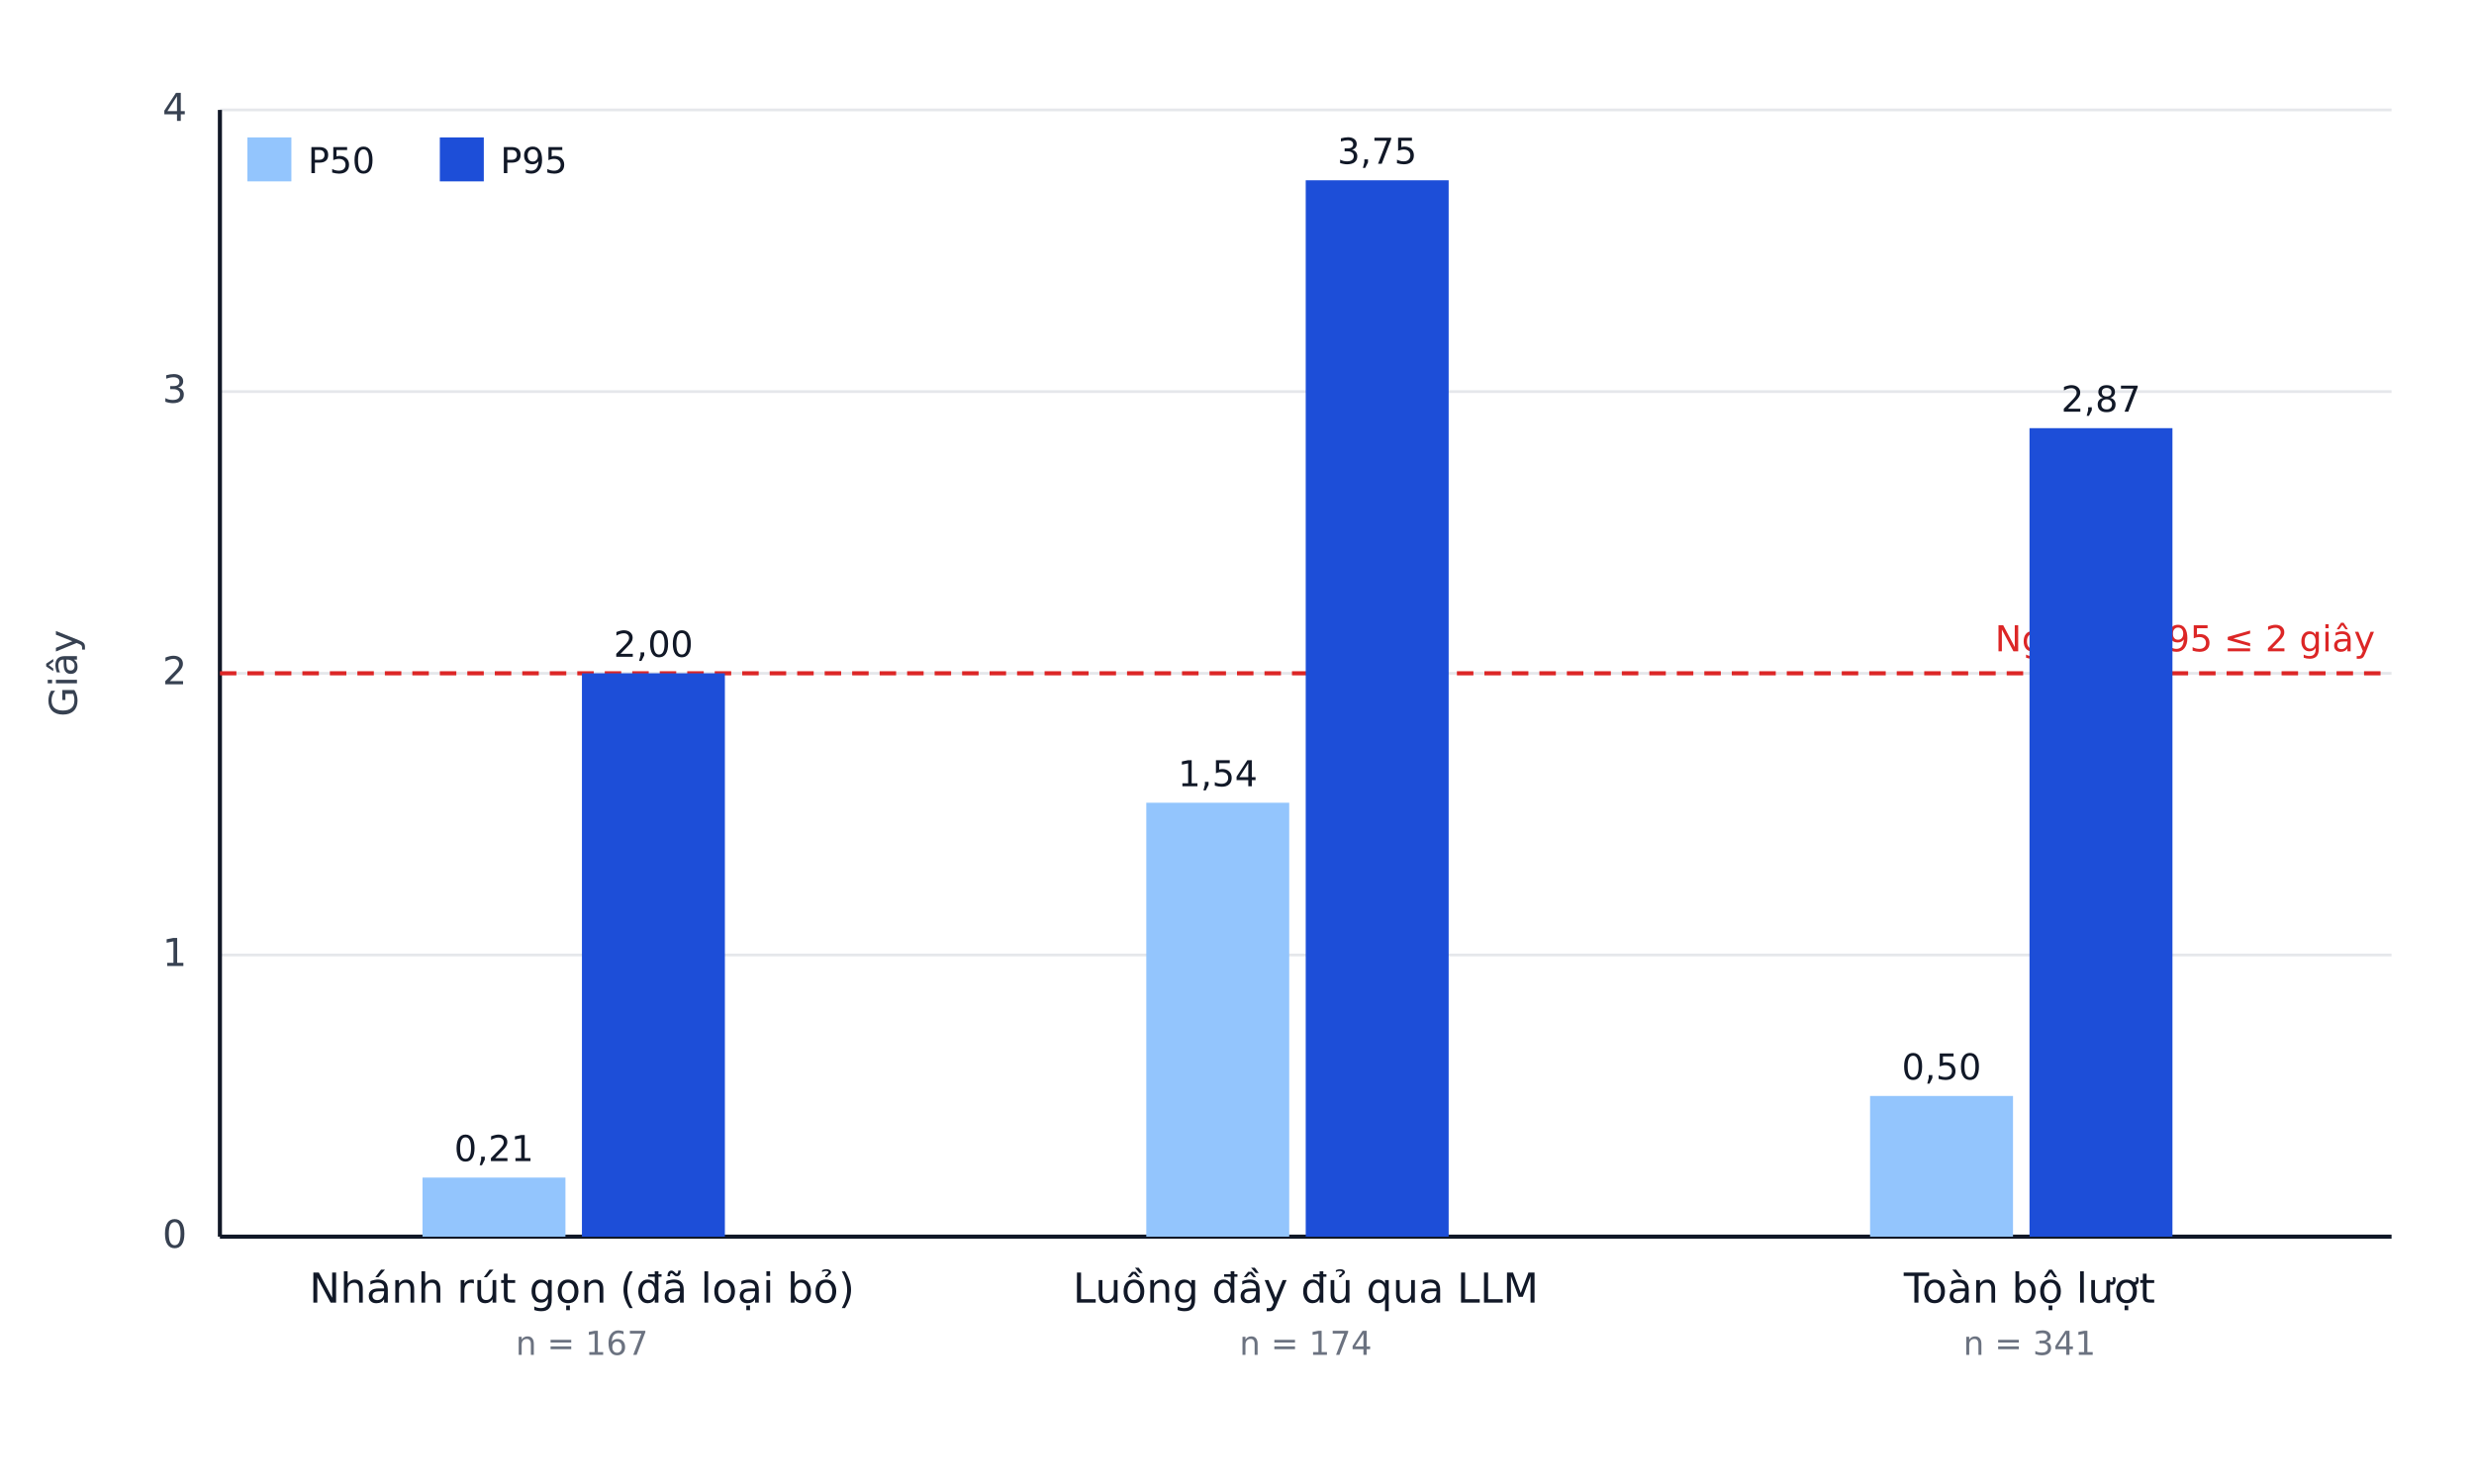
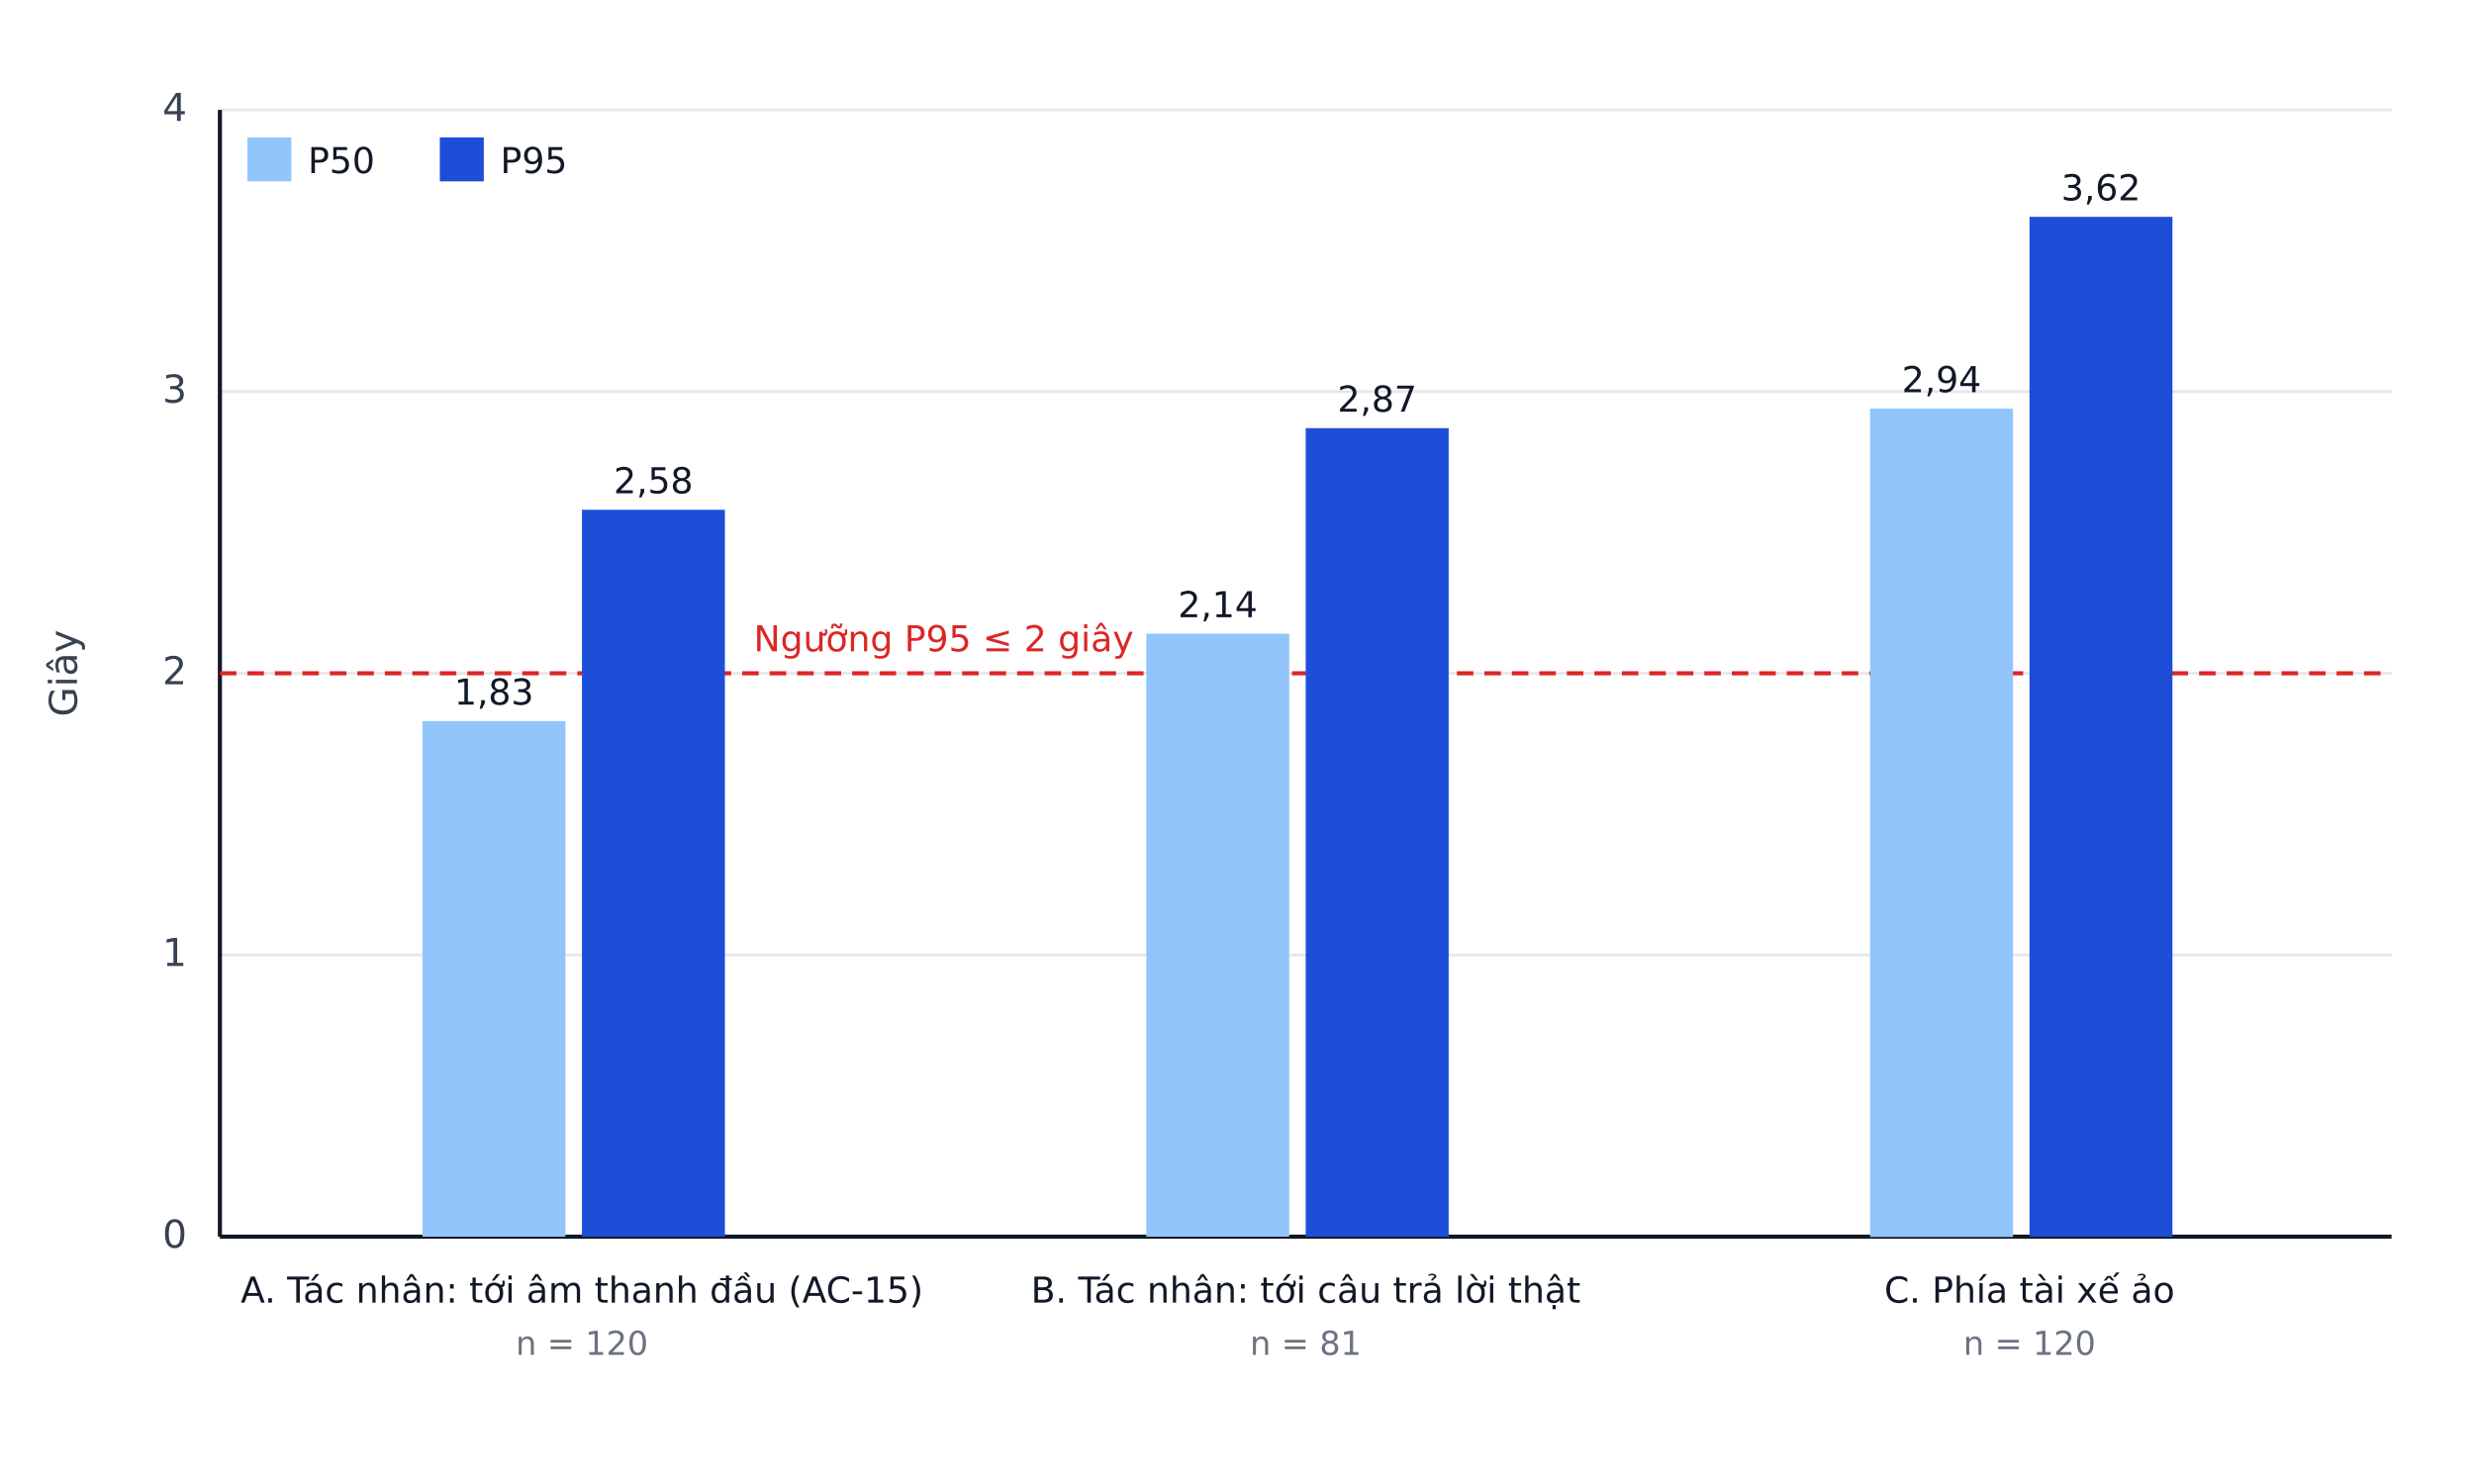
<svg xmlns="http://www.w3.org/2000/svg" width="900" height="540" viewBox="0 0 900 540" font-family="DejaVu Sans, Arial, sans-serif">
  <rect width="900" height="540" fill="#FFFFFF" />
  <line x1="80" y1="450.0" x2="870" y2="450.0" stroke="#E5E7EB" stroke-width="1" />
  <text x="68" y="454.0" text-anchor="end" font-size="14" fill="#374151">0</text>
  <line x1="80" y1="347.5" x2="870" y2="347.5" stroke="#E5E7EB" stroke-width="1" />
  <text x="68" y="351.5" text-anchor="end" font-size="14" fill="#374151">1</text>
  <line x1="80" y1="245.0" x2="870" y2="245.0" stroke="#E5E7EB" stroke-width="1" />
  <text x="68" y="249.0" text-anchor="end" font-size="14" fill="#374151">2</text>
  <line x1="80" y1="142.5" x2="870" y2="142.5" stroke="#E5E7EB" stroke-width="1" />
  <text x="68" y="146.5" text-anchor="end" font-size="14" fill="#374151">3</text>
  <line x1="80" y1="40.0" x2="870" y2="40.0" stroke="#E5E7EB" stroke-width="1" />
  <text x="68" y="44.0" text-anchor="end" font-size="14" fill="#374151">4</text>
  <line x1="80" y1="40" x2="80" y2="450" stroke="#111827" stroke-width="1.5" />
  <line x1="80" y1="450" x2="870" y2="450" stroke="#111827" stroke-width="1.5" />
  <text x="28" y="245.0" font-size="14" fill="#374151" transform="rotate(-90 28 245.0)" text-anchor="middle">Giây</text>
  <line x1="80" y1="245.0" x2="870" y2="245.0" stroke="#DC2626" stroke-width="1.5" stroke-dasharray="6 4" />
-   <text x="864" y="237.0" text-anchor="end" font-size="13" fill="#DC2626">Ngưỡng P95 ≤ 2 giây</text>
-   <rect x="153.7" y="428.5" width="52" height="21.5" fill="#93C5FD" />
-   <text x="179.7" y="422.5" text-anchor="middle" font-size="13" fill="#111827">0,21</text>
-   <rect x="211.7" y="245.0" width="52" height="205.0" fill="#1D4ED8" />
-   <text x="237.7" y="239.0" text-anchor="middle" font-size="13" fill="#111827">2,00</text>
-   <text x="211.7" y="474.0" text-anchor="middle" font-size="15" fill="#111827">Nhánh rút gọn (đã loại bỏ)</text>
-   <text x="211.7" y="493.0" text-anchor="middle" font-size="12" fill="#6B7280">n = 167</text>
-   <rect x="417.0" y="292.1" width="52" height="157.9" fill="#93C5FD" />
-   <text x="443.0" y="286.1" text-anchor="middle" font-size="13" fill="#111827">1,54</text>
-   <rect x="475.0" y="65.6" width="52" height="384.4" fill="#1D4ED8" />
-   <text x="501.0" y="59.6" text-anchor="middle" font-size="13" fill="#111827">3,75</text>
-   <text x="475.0" y="474.0" text-anchor="middle" font-size="15" fill="#111827">Luồng đầy đủ qua LLM</text>
-   <text x="475.0" y="493.0" text-anchor="middle" font-size="12" fill="#6B7280">n = 174</text>
-   <rect x="680.3" y="398.8" width="52" height="51.2" fill="#93C5FD" />
-   <text x="706.3" y="392.8" text-anchor="middle" font-size="13" fill="#111827">0,50</text>
-   <rect x="738.3" y="155.8" width="52" height="294.2" fill="#1D4ED8" />
-   <text x="764.3" y="149.8" text-anchor="middle" font-size="13" fill="#111827">2,87</text>
-   <text x="738.3" y="474.0" text-anchor="middle" font-size="15" fill="#111827">Toàn bộ lượt</text>
-   <text x="738.3" y="493.0" text-anchor="middle" font-size="12" fill="#6B7280">n = 341</text>
+   <text x="343.3" y="237.0" text-anchor="middle" font-size="13" fill="#DC2626">Ngưỡng P95 ≤ 2 giây</text>
+   <rect x="153.7" y="262.4" width="52" height="187.6" fill="#93C5FD" />
+   <text x="179.7" y="256.4" text-anchor="middle" font-size="13" fill="#111827">1,83</text>
+   <rect x="211.7" y="185.5" width="52" height="264.5" fill="#1D4ED8" />
+   <text x="237.7" y="179.5" text-anchor="middle" font-size="13" fill="#111827">2,58</text>
+   <text x="211.7" y="474.0" text-anchor="middle" font-size="13" fill="#111827">A. Tác nhân: tới âm thanh đầu (AC-15)</text>
+   <text x="211.7" y="493.0" text-anchor="middle" font-size="12" fill="#6B7280">n = 120</text>
+   <rect x="417.0" y="230.6" width="52" height="219.4" fill="#93C5FD" />
+   <text x="443.0" y="224.6" text-anchor="middle" font-size="13" fill="#111827">2,14</text>
+   <rect x="475.0" y="155.8" width="52" height="294.2" fill="#1D4ED8" />
+   <text x="501.0" y="149.8" text-anchor="middle" font-size="13" fill="#111827">2,87</text>
+   <text x="475.0" y="474.0" text-anchor="middle" font-size="13" fill="#111827">B. Tác nhân: tới câu trả lời thật</text>
+   <text x="475.0" y="493.0" text-anchor="middle" font-size="12" fill="#6B7280">n = 81</text>
+   <rect x="680.3" y="148.7" width="52" height="301.4" fill="#93C5FD" />
+   <text x="706.3" y="142.7" text-anchor="middle" font-size="13" fill="#111827">2,94</text>
+   <rect x="738.3" y="78.9" width="52" height="371.1" fill="#1D4ED8" />
+   <text x="764.3" y="72.9" text-anchor="middle" font-size="13" fill="#111827">3,62</text>
+   <text x="738.3" y="474.0" text-anchor="middle" font-size="13" fill="#111827">C. Phía tài xế ảo</text>
+   <text x="738.3" y="493.0" text-anchor="middle" font-size="12" fill="#6B7280">n = 120</text>
  <rect x="90" y="50" width="16" height="16" fill="#93C5FD" />
  <text x="112" y="63" font-size="13" fill="#111827">P50</text>
  <rect x="160" y="50" width="16" height="16" fill="#1D4ED8" />
  <text x="182" y="63" font-size="13" fill="#111827">P95</text>
</svg>
